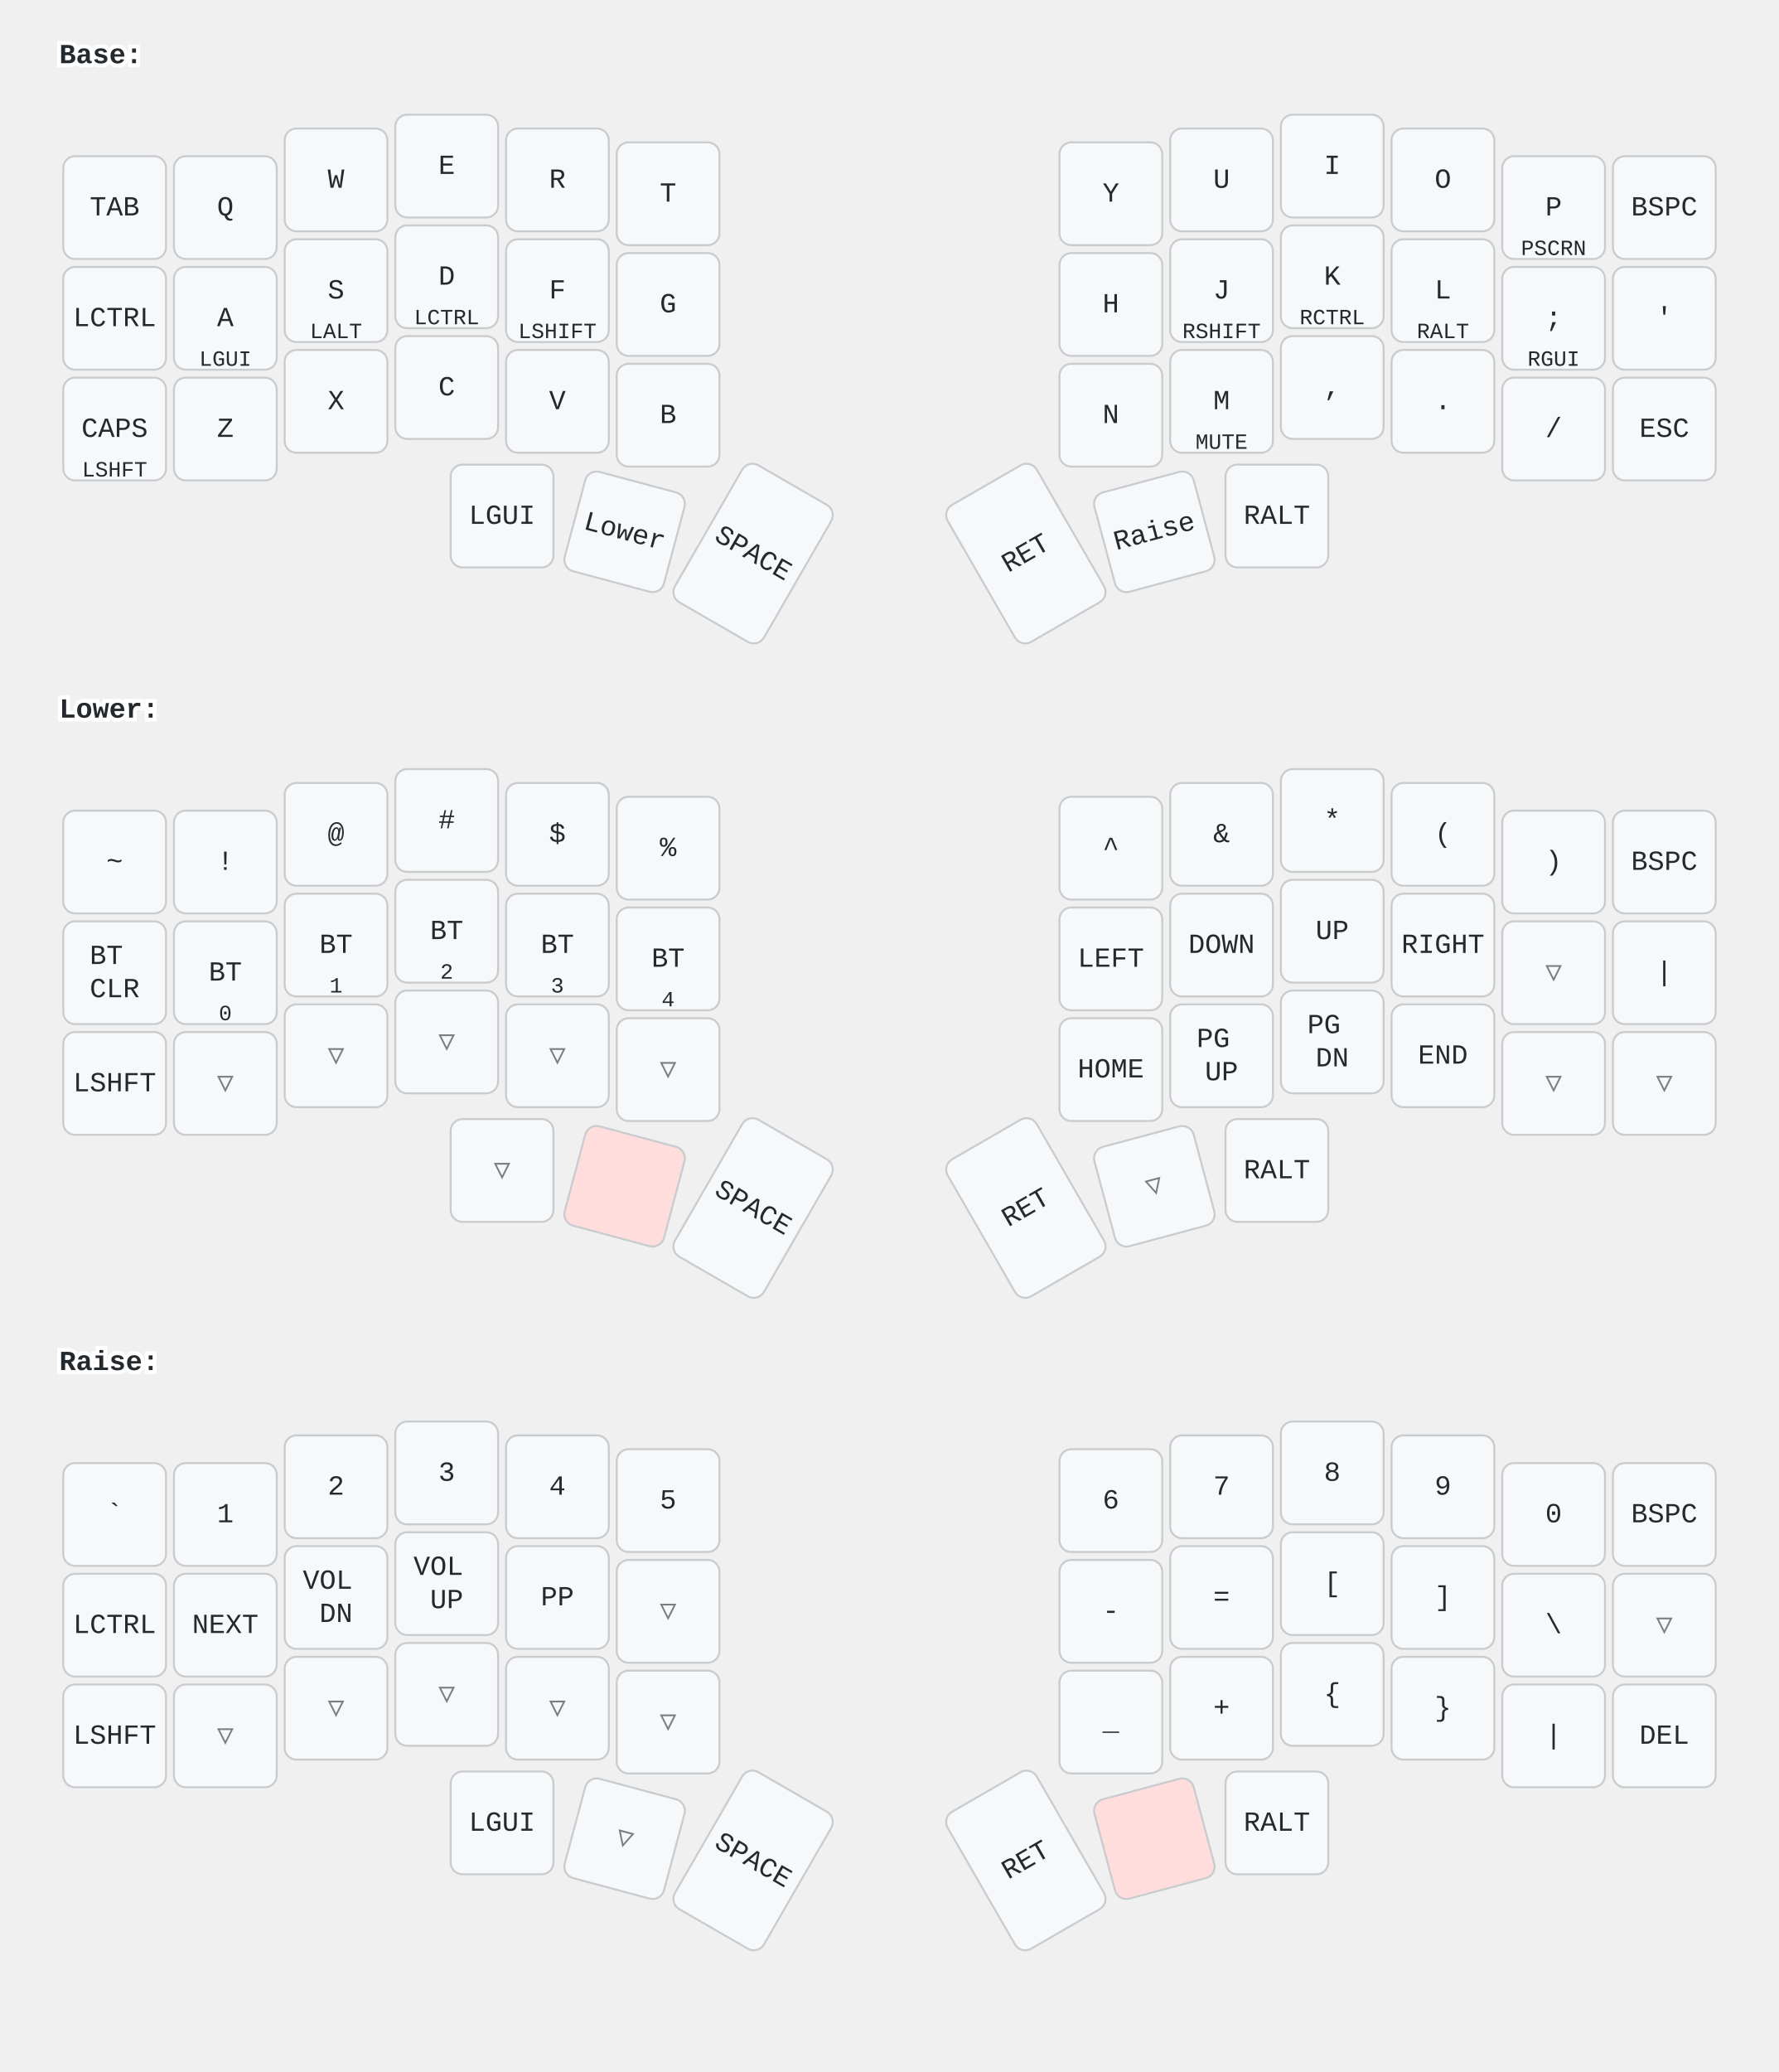
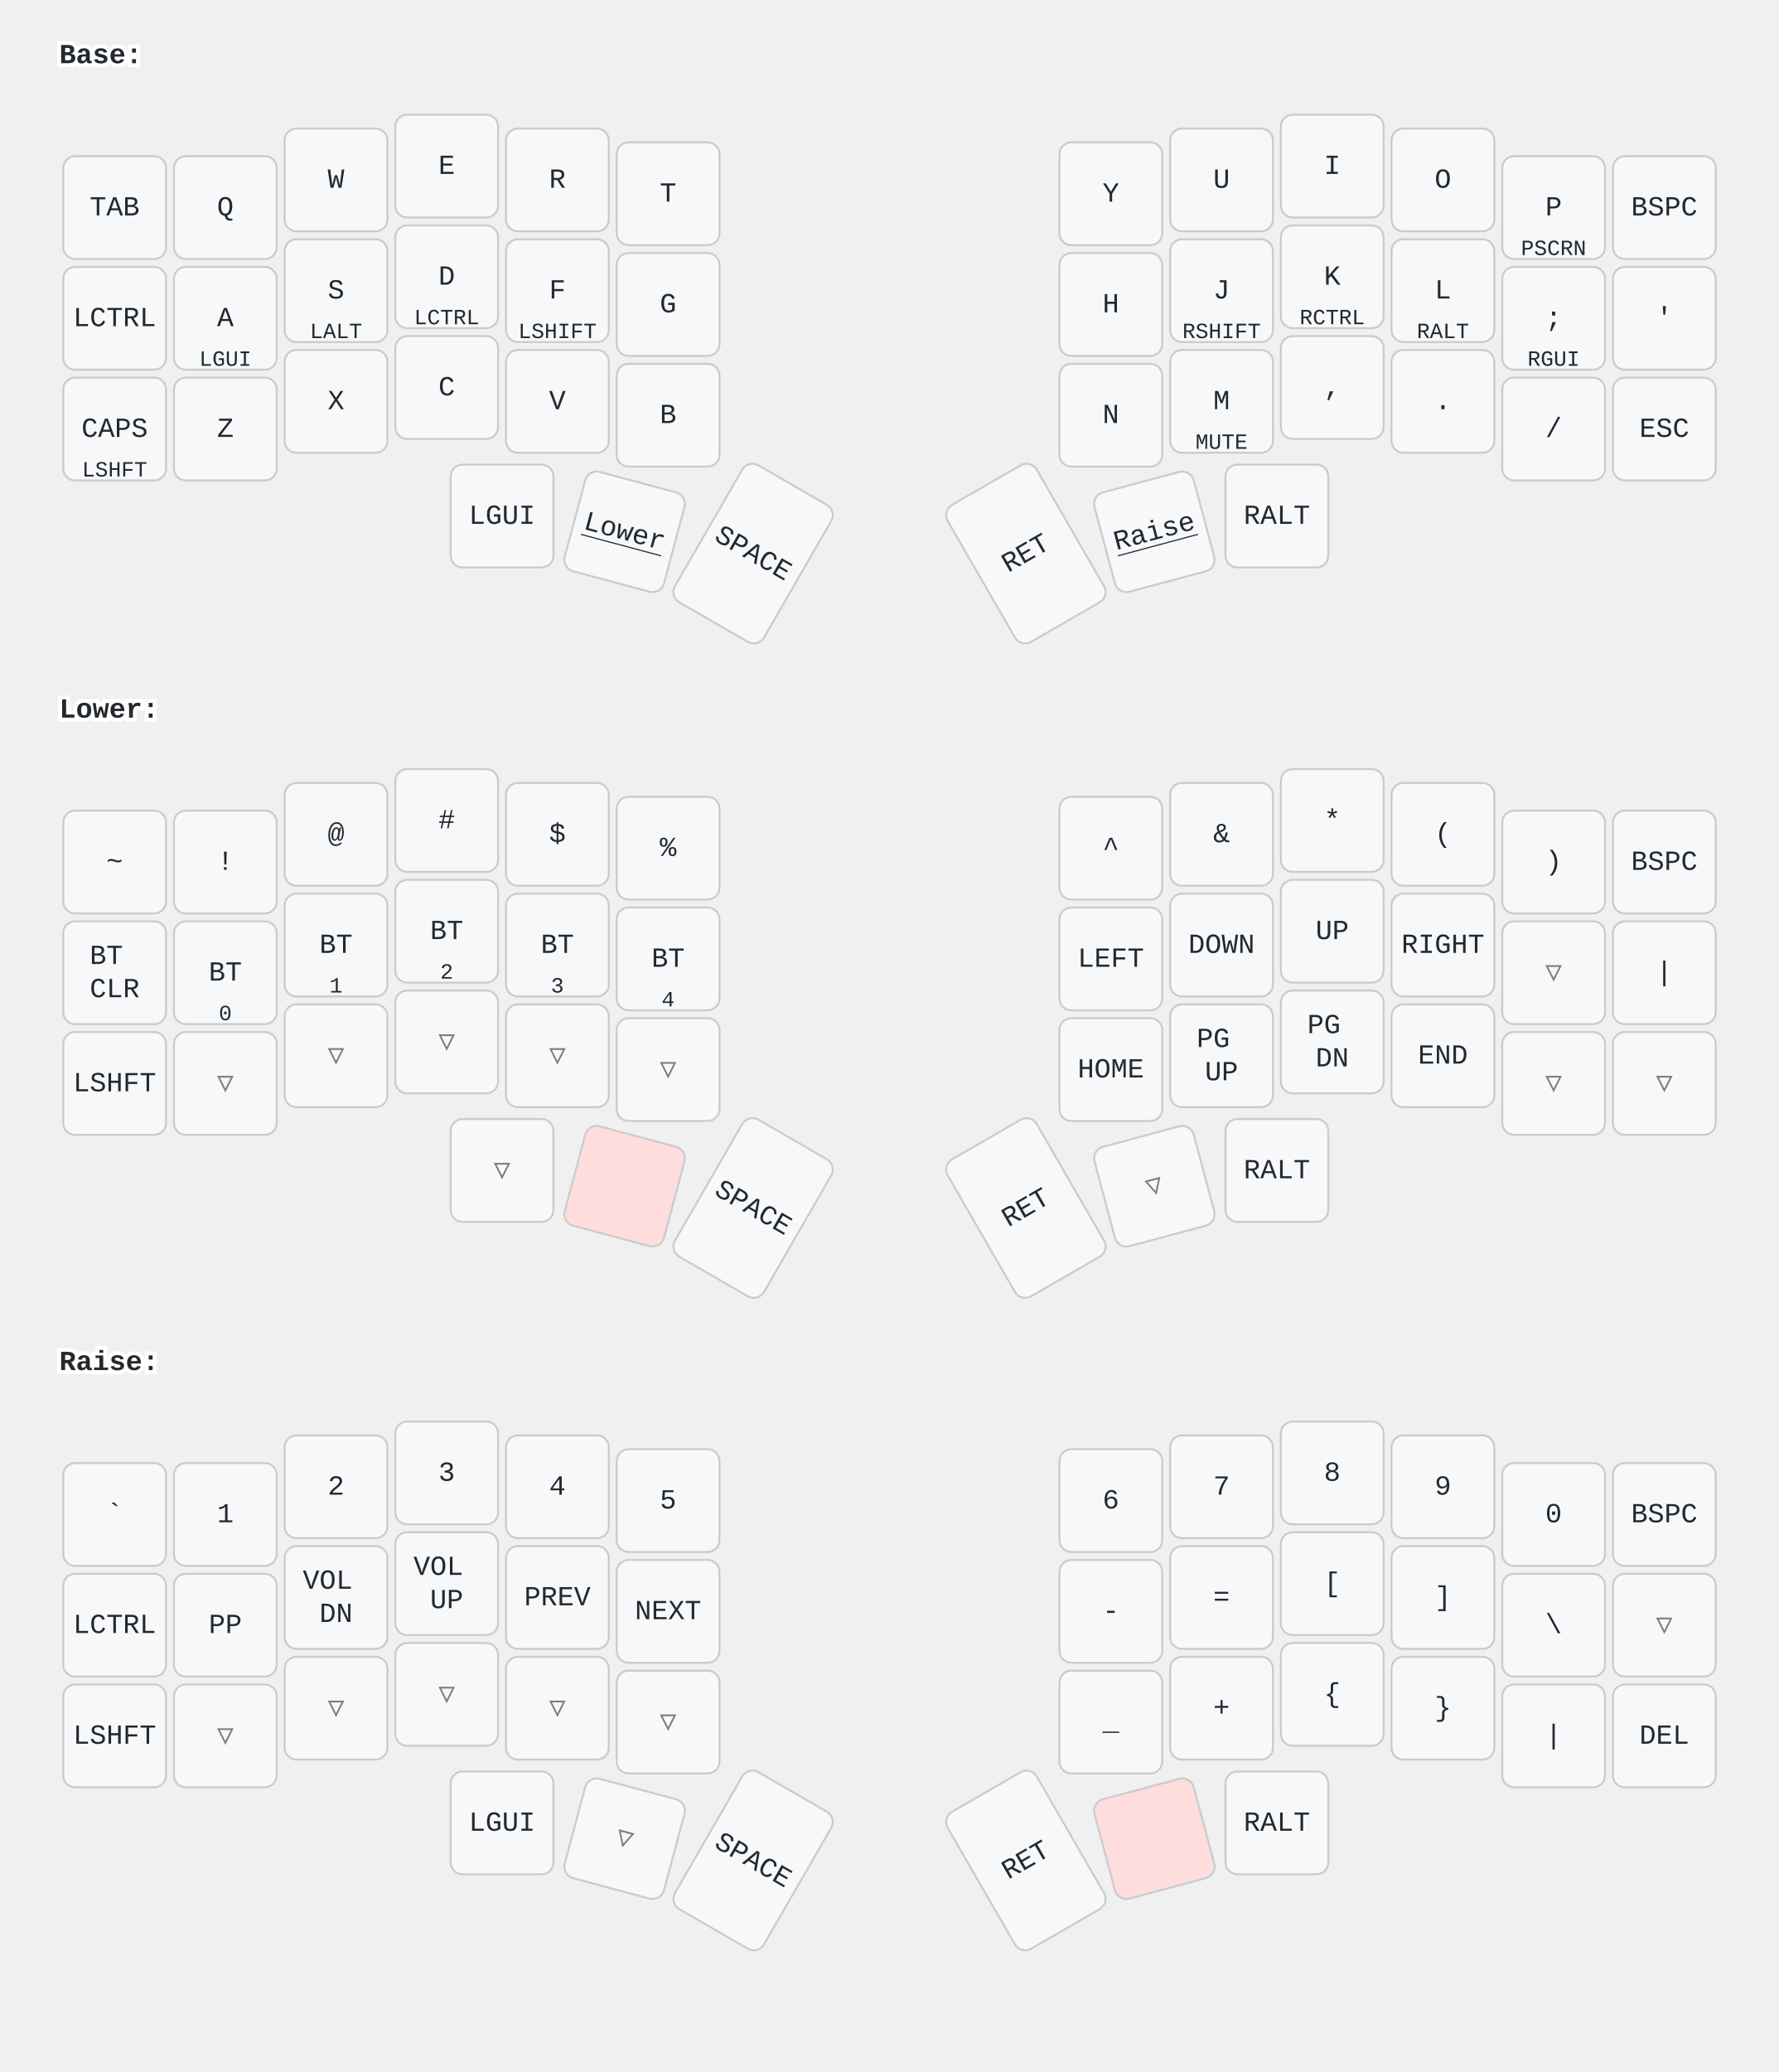
<svg xmlns="http://www.w3.org/2000/svg" width="900" height="1048" viewBox="0 0 900 1048" class="keymap">
  <style>/* inherit to force styles through use tags */
svg path {
    fill: inherit;
}

/* font and background color specifications */
svg.keymap {
    font-family: SFMono-Regular,Consolas,Liberation Mono,Menlo,monospace;
    font-size: 14px;
    font-kerning: normal;
    text-rendering: optimizeLegibility;
    fill: #24292e;
}

/* default key styling */
rect.key {
    fill: #f6f8fa;
}

rect.key, rect.combo {
    stroke: #c9cccf;
    stroke-width: 1;
}

/* default key side styling, only used is draw_key_sides is set */
rect.side {
    filter: brightness(90%);
}

/* color accent for combo boxes */
rect.combo, rect.combo-separate {
    fill: #cdf;
}

/* color accent for held keys */
rect.held, rect.combo.held {
    fill: #fdd;
}

/* color accent for ghost (optional) keys */
rect.ghost, rect.combo.ghost {
    stroke-dasharray: 4, 4;
    stroke-width: 2;
}

text {
    text-anchor: middle;
    dominant-baseline: middle;
}

/* styling for layer labels */
text.label {
    font-weight: bold;
    text-anchor: start;
    stroke: white;
    stroke-width: 4;
    paint-order: stroke;
}

/* styling for optional footer */
text.footer {
    text-anchor: end;
    dominant-baseline: auto;
    stroke: white;
    stroke-width: 4;
    paint-order: stroke;
}

/* styling for combo tap, and key hold/shifted label text */
text.combo, text.hold, text.shifted {
    font-size: 11px;
}

text.hold {
    text-anchor: middle;
    dominant-baseline: auto;
}

text.shifted {
    text-anchor: middle;
    dominant-baseline: hanging;
}

+ text.layer-activator {
+     text-decoration: underline;
+ }
+ 
/* styling for hold/shifted label text in combo box */
text.combo.hold, text.combo.shifted {
    font-size: 8px;
}

/* lighter symbol for transparent keys */
text.trans {
    fill: #7b7e81;
}

/* styling for combo dendrons */
path.combo {
    stroke-width: 1;
    stroke: gray;
    fill: none;
}

/* Start Tabler Icons Cleanup */
/* cannot use height/width with glyphs */
.icon-tabler &gt; path {
    fill: inherit;
    stroke: inherit;
    stroke-width: 2;
}
/* hide tabler's default box */
.icon-tabler &gt; path[stroke="none"][fill="none"] {
    visibility: hidden;
}
/* End Tabler Icons Cleanup */
</style>
  <g transform="translate(30, 0)" class="layer-Base">
-     <text x="0" y="28" class="label">Base:</text>
+     <text x="0" y="28" class="label" id="Base">Base:</text>
    <g transform="translate(0, 56)">
      <g transform="translate(28, 49)" class="key keypos-0">
        <rect rx="6" ry="6" x="-26" y="-26" width="52" height="52" class="key" />
        <text x="0" y="0" class="key tap">TAB</text>
      </g>
      <g transform="translate(84, 49)" class="key keypos-1">
        <rect rx="6" ry="6" x="-26" y="-26" width="52" height="52" class="key" />
        <text x="0" y="0" class="key tap">Q</text>
      </g>
      <g transform="translate(140, 35)" class="key keypos-2">
        <rect rx="6" ry="6" x="-26" y="-26" width="52" height="52" class="key" />
        <text x="0" y="0" class="key tap">W</text>
      </g>
      <g transform="translate(196, 28)" class="key keypos-3">
        <rect rx="6" ry="6" x="-26" y="-26" width="52" height="52" class="key" />
        <text x="0" y="0" class="key tap">E</text>
      </g>
      <g transform="translate(252, 35)" class="key keypos-4">
        <rect rx="6" ry="6" x="-26" y="-26" width="52" height="52" class="key" />
        <text x="0" y="0" class="key tap">R</text>
      </g>
      <g transform="translate(308, 42)" class="key keypos-5">
        <rect rx="6" ry="6" x="-26" y="-26" width="52" height="52" class="key" />
        <text x="0" y="0" class="key tap">T</text>
      </g>
      <g transform="translate(532, 42)" class="key keypos-6">
        <rect rx="6" ry="6" x="-26" y="-26" width="52" height="52" class="key" />
        <text x="0" y="0" class="key tap">Y</text>
      </g>
      <g transform="translate(588, 35)" class="key keypos-7">
        <rect rx="6" ry="6" x="-26" y="-26" width="52" height="52" class="key" />
        <text x="0" y="0" class="key tap">U</text>
      </g>
      <g transform="translate(644, 28)" class="key keypos-8">
        <rect rx="6" ry="6" x="-26" y="-26" width="52" height="52" class="key" />
        <text x="0" y="0" class="key tap">I</text>
      </g>
      <g transform="translate(700, 35)" class="key keypos-9">
        <rect rx="6" ry="6" x="-26" y="-26" width="52" height="52" class="key" />
        <text x="0" y="0" class="key tap">O</text>
      </g>
      <g transform="translate(756, 49)" class="key keypos-10">
        <rect rx="6" ry="6" x="-26" y="-26" width="52" height="52" class="key" />
        <text x="0" y="0" class="key tap">P</text>
        <text x="0" y="24" class="key hold">PSCRN</text>
      </g>
      <g transform="translate(812, 49)" class="key keypos-11">
        <rect rx="6" ry="6" x="-26" y="-26" width="52" height="52" class="key" />
        <text x="0" y="0" class="key tap">BSPC</text>
      </g>
      <g transform="translate(28, 105)" class="key keypos-12">
        <rect rx="6" ry="6" x="-26" y="-26" width="52" height="52" class="key" />
        <text x="0" y="0" class="key tap">LCTRL</text>
      </g>
      <g transform="translate(84, 105)" class="key keypos-13">
        <rect rx="6" ry="6" x="-26" y="-26" width="52" height="52" class="key" />
        <text x="0" y="0" class="key tap">A</text>
        <text x="0" y="24" class="key hold">LGUI</text>
      </g>
      <g transform="translate(140, 91)" class="key keypos-14">
        <rect rx="6" ry="6" x="-26" y="-26" width="52" height="52" class="key" />
        <text x="0" y="0" class="key tap">S</text>
        <text x="0" y="24" class="key hold">LALT</text>
      </g>
      <g transform="translate(196, 84)" class="key keypos-15">
        <rect rx="6" ry="6" x="-26" y="-26" width="52" height="52" class="key" />
        <text x="0" y="0" class="key tap">D</text>
        <text x="0" y="24" class="key hold">LCTRL</text>
      </g>
      <g transform="translate(252, 91)" class="key keypos-16">
        <rect rx="6" ry="6" x="-26" y="-26" width="52" height="52" class="key" />
        <text x="0" y="0" class="key tap">F</text>
        <text x="0" y="24" class="key hold">LSHIFT</text>
      </g>
      <g transform="translate(308, 98)" class="key keypos-17">
        <rect rx="6" ry="6" x="-26" y="-26" width="52" height="52" class="key" />
        <text x="0" y="0" class="key tap">G</text>
      </g>
      <g transform="translate(532, 98)" class="key keypos-18">
        <rect rx="6" ry="6" x="-26" y="-26" width="52" height="52" class="key" />
        <text x="0" y="0" class="key tap">H</text>
      </g>
      <g transform="translate(588, 91)" class="key keypos-19">
        <rect rx="6" ry="6" x="-26" y="-26" width="52" height="52" class="key" />
        <text x="0" y="0" class="key tap">J</text>
        <text x="0" y="24" class="key hold">RSHIFT</text>
      </g>
      <g transform="translate(644, 84)" class="key keypos-20">
        <rect rx="6" ry="6" x="-26" y="-26" width="52" height="52" class="key" />
        <text x="0" y="0" class="key tap">K</text>
        <text x="0" y="24" class="key hold">RCTRL</text>
      </g>
      <g transform="translate(700, 91)" class="key keypos-21">
        <rect rx="6" ry="6" x="-26" y="-26" width="52" height="52" class="key" />
        <text x="0" y="0" class="key tap">L</text>
        <text x="0" y="24" class="key hold">RALT</text>
      </g>
      <g transform="translate(756, 105)" class="key keypos-22">
        <rect rx="6" ry="6" x="-26" y="-26" width="52" height="52" class="key" />
        <text x="0" y="0" class="key tap">;</text>
        <text x="0" y="24" class="key hold">RGUI</text>
      </g>
      <g transform="translate(812, 105)" class="key keypos-23">
        <rect rx="6" ry="6" x="-26" y="-26" width="52" height="52" class="key" />
        <text x="0" y="0" class="key tap">'</text>
      </g>
      <g transform="translate(28, 161)" class="key keypos-24">
        <rect rx="6" ry="6" x="-26" y="-26" width="52" height="52" class="key" />
        <text x="0" y="0" class="key tap">CAPS</text>
        <text x="0" y="24" class="key hold">LSHFT</text>
      </g>
      <g transform="translate(84, 161)" class="key keypos-25">
        <rect rx="6" ry="6" x="-26" y="-26" width="52" height="52" class="key" />
        <text x="0" y="0" class="key tap">Z</text>
      </g>
      <g transform="translate(140, 147)" class="key keypos-26">
        <rect rx="6" ry="6" x="-26" y="-26" width="52" height="52" class="key" />
        <text x="0" y="0" class="key tap">X</text>
      </g>
      <g transform="translate(196, 140)" class="key keypos-27">
        <rect rx="6" ry="6" x="-26" y="-26" width="52" height="52" class="key" />
        <text x="0" y="0" class="key tap">C</text>
      </g>
      <g transform="translate(252, 147)" class="key keypos-28">
        <rect rx="6" ry="6" x="-26" y="-26" width="52" height="52" class="key" />
        <text x="0" y="0" class="key tap">V</text>
      </g>
      <g transform="translate(308, 154)" class="key keypos-29">
        <rect rx="6" ry="6" x="-26" y="-26" width="52" height="52" class="key" />
        <text x="0" y="0" class="key tap">B</text>
      </g>
      <g transform="translate(532, 154)" class="key keypos-30">
        <rect rx="6" ry="6" x="-26" y="-26" width="52" height="52" class="key" />
        <text x="0" y="0" class="key tap">N</text>
      </g>
      <g transform="translate(588, 147)" class="key keypos-31">
        <rect rx="6" ry="6" x="-26" y="-26" width="52" height="52" class="key" />
        <text x="0" y="0" class="key tap">M</text>
        <text x="0" y="24" class="key hold">MUTE</text>
      </g>
      <g transform="translate(644, 140)" class="key keypos-32">
        <rect rx="6" ry="6" x="-26" y="-26" width="52" height="52" class="key" />
        <text x="0" y="0" class="key tap">,</text>
      </g>
      <g transform="translate(700, 147)" class="key keypos-33">
        <rect rx="6" ry="6" x="-26" y="-26" width="52" height="52" class="key" />
        <text x="0" y="0" class="key tap">.</text>
      </g>
      <g transform="translate(756, 161)" class="key keypos-34">
        <rect rx="6" ry="6" x="-26" y="-26" width="52" height="52" class="key" />
        <text x="0" y="0" class="key tap">/</text>
      </g>
      <g transform="translate(812, 161)" class="key keypos-35">
        <rect rx="6" ry="6" x="-26" y="-26" width="52" height="52" class="key" />
        <text x="0" y="0" class="key tap">ESC</text>
      </g>
      <g transform="translate(224, 205)" class="key keypos-36">
        <rect rx="6" ry="6" x="-26" y="-26" width="52" height="52" class="key" />
        <text x="0" y="0" class="key tap">LGUI</text>
      </g>
      <g transform="translate(286, 213) rotate(15.0)" class="key keypos-37">
        <rect rx="6" ry="6" x="-26" y="-26" width="52" height="52" class="key" />
-         <text x="0" y="0" class="key tap">Lower</text>
+         <a href="#Lower">
+           <text x="0" y="0" class="key tap layer-activator">Lower</text>
+         </a>
      </g>
      <g transform="translate(351, 224) rotate(30.0)" class="key keypos-38">
        <rect rx="6" ry="6" x="-26" y="-40" width="52" height="80" class="key" />
        <text x="0" y="0" class="key tap">SPACE</text>
      </g>
      <g transform="translate(489, 224) rotate(-30.0)" class="key keypos-39">
        <rect rx="6" ry="6" x="-26" y="-40" width="52" height="80" class="key" />
        <text x="0" y="0" class="key tap">RET</text>
      </g>
      <g transform="translate(554, 213) rotate(-15.0)" class="key keypos-40">
        <rect rx="6" ry="6" x="-26" y="-26" width="52" height="52" class="key" />
-         <text x="0" y="0" class="key tap">Raise</text>
+         <a href="#Raise">
+           <text x="0" y="0" class="key tap layer-activator">Raise</text>
+         </a>
      </g>
      <g transform="translate(616, 205)" class="key keypos-41">
        <rect rx="6" ry="6" x="-26" y="-26" width="52" height="52" class="key" />
        <text x="0" y="0" class="key tap">RALT</text>
      </g>
    </g>
  </g>
  <g transform="translate(30, 331)" class="layer-Lower">
-     <text x="0" y="28" class="label">Lower:</text>
+     <text x="0" y="28" class="label" id="Lower">Lower:</text>
    <g transform="translate(0, 56)">
      <g transform="translate(28, 49)" class="key keypos-0">
        <rect rx="6" ry="6" x="-26" y="-26" width="52" height="52" class="key" />
        <text x="0" y="0" class="key tap">~</text>
      </g>
      <g transform="translate(84, 49)" class="key keypos-1">
        <rect rx="6" ry="6" x="-26" y="-26" width="52" height="52" class="key" />
        <text x="0" y="0" class="key tap">!</text>
      </g>
      <g transform="translate(140, 35)" class="key keypos-2">
        <rect rx="6" ry="6" x="-26" y="-26" width="52" height="52" class="key" />
        <text x="0" y="0" class="key tap">@</text>
      </g>
      <g transform="translate(196, 28)" class="key keypos-3">
        <rect rx="6" ry="6" x="-26" y="-26" width="52" height="52" class="key" />
        <text x="0" y="0" class="key tap">#</text>
      </g>
      <g transform="translate(252, 35)" class="key keypos-4">
        <rect rx="6" ry="6" x="-26" y="-26" width="52" height="52" class="key" />
        <text x="0" y="0" class="key tap">$</text>
      </g>
      <g transform="translate(308, 42)" class="key keypos-5">
        <rect rx="6" ry="6" x="-26" y="-26" width="52" height="52" class="key" />
        <text x="0" y="0" class="key tap">%</text>
      </g>
      <g transform="translate(532, 42)" class="key keypos-6">
        <rect rx="6" ry="6" x="-26" y="-26" width="52" height="52" class="key" />
        <text x="0" y="0" class="key tap">^</text>
      </g>
      <g transform="translate(588, 35)" class="key keypos-7">
        <rect rx="6" ry="6" x="-26" y="-26" width="52" height="52" class="key" />
        <text x="0" y="0" class="key tap">&amp;</text>
      </g>
      <g transform="translate(644, 28)" class="key keypos-8">
        <rect rx="6" ry="6" x="-26" y="-26" width="52" height="52" class="key" />
        <text x="0" y="0" class="key tap">*</text>
      </g>
      <g transform="translate(700, 35)" class="key keypos-9">
        <rect rx="6" ry="6" x="-26" y="-26" width="52" height="52" class="key" />
        <text x="0" y="0" class="key tap">(</text>
      </g>
      <g transform="translate(756, 49)" class="key keypos-10">
        <rect rx="6" ry="6" x="-26" y="-26" width="52" height="52" class="key" />
        <text x="0" y="0" class="key tap">)</text>
      </g>
      <g transform="translate(812, 49)" class="key keypos-11">
        <rect rx="6" ry="6" x="-26" y="-26" width="52" height="52" class="key" />
        <text x="0" y="0" class="key tap">BSPC</text>
      </g>
      <g transform="translate(28, 105)" class="key keypos-12">
        <rect rx="6" ry="6" x="-26" y="-26" width="52" height="52" class="key" />
        <text x="0" y="0" class="key tap">
          <tspan x="0" dy="-0.6em">BT</tspan>
          <tspan x="0" dy="1.2em">CLR</tspan>
        </text>
      </g>
      <g transform="translate(84, 105)" class="key keypos-13">
        <rect rx="6" ry="6" x="-26" y="-26" width="52" height="52" class="key" />
        <text x="0" y="0" class="key tap">BT</text>
        <text x="0" y="24" class="key hold">0</text>
      </g>
      <g transform="translate(140, 91)" class="key keypos-14">
        <rect rx="6" ry="6" x="-26" y="-26" width="52" height="52" class="key" />
        <text x="0" y="0" class="key tap">BT</text>
        <text x="0" y="24" class="key hold">1</text>
      </g>
      <g transform="translate(196, 84)" class="key keypos-15">
        <rect rx="6" ry="6" x="-26" y="-26" width="52" height="52" class="key" />
        <text x="0" y="0" class="key tap">BT</text>
        <text x="0" y="24" class="key hold">2</text>
      </g>
      <g transform="translate(252, 91)" class="key keypos-16">
        <rect rx="6" ry="6" x="-26" y="-26" width="52" height="52" class="key" />
        <text x="0" y="0" class="key tap">BT</text>
        <text x="0" y="24" class="key hold">3</text>
      </g>
      <g transform="translate(308, 98)" class="key keypos-17">
        <rect rx="6" ry="6" x="-26" y="-26" width="52" height="52" class="key" />
        <text x="0" y="0" class="key tap">BT</text>
        <text x="0" y="24" class="key hold">4</text>
      </g>
      <g transform="translate(532, 98)" class="key keypos-18">
        <rect rx="6" ry="6" x="-26" y="-26" width="52" height="52" class="key" />
        <text x="0" y="0" class="key tap">LEFT</text>
      </g>
      <g transform="translate(588, 91)" class="key keypos-19">
        <rect rx="6" ry="6" x="-26" y="-26" width="52" height="52" class="key" />
        <text x="0" y="0" class="key tap">DOWN</text>
      </g>
      <g transform="translate(644, 84)" class="key keypos-20">
        <rect rx="6" ry="6" x="-26" y="-26" width="52" height="52" class="key" />
        <text x="0" y="0" class="key tap">UP</text>
      </g>
      <g transform="translate(700, 91)" class="key keypos-21">
        <rect rx="6" ry="6" x="-26" y="-26" width="52" height="52" class="key" />
        <text x="0" y="0" class="key tap">RIGHT</text>
      </g>
      <g transform="translate(756, 105)" class="key trans keypos-22">
        <rect rx="6" ry="6" x="-26" y="-26" width="52" height="52" class="key trans" />
        <text x="0" y="0" class="key trans tap">▽</text>
      </g>
      <g transform="translate(812, 105)" class="key keypos-23">
        <rect rx="6" ry="6" x="-26" y="-26" width="52" height="52" class="key" />
        <text x="0" y="0" class="key tap">|</text>
      </g>
      <g transform="translate(28, 161)" class="key keypos-24">
        <rect rx="6" ry="6" x="-26" y="-26" width="52" height="52" class="key" />
        <text x="0" y="0" class="key tap">LSHFT</text>
      </g>
      <g transform="translate(84, 161)" class="key trans keypos-25">
        <rect rx="6" ry="6" x="-26" y="-26" width="52" height="52" class="key trans" />
        <text x="0" y="0" class="key trans tap">▽</text>
      </g>
      <g transform="translate(140, 147)" class="key trans keypos-26">
        <rect rx="6" ry="6" x="-26" y="-26" width="52" height="52" class="key trans" />
        <text x="0" y="0" class="key trans tap">▽</text>
      </g>
      <g transform="translate(196, 140)" class="key trans keypos-27">
        <rect rx="6" ry="6" x="-26" y="-26" width="52" height="52" class="key trans" />
        <text x="0" y="0" class="key trans tap">▽</text>
      </g>
      <g transform="translate(252, 147)" class="key trans keypos-28">
        <rect rx="6" ry="6" x="-26" y="-26" width="52" height="52" class="key trans" />
        <text x="0" y="0" class="key trans tap">▽</text>
      </g>
      <g transform="translate(308, 154)" class="key trans keypos-29">
        <rect rx="6" ry="6" x="-26" y="-26" width="52" height="52" class="key trans" />
        <text x="0" y="0" class="key trans tap">▽</text>
      </g>
      <g transform="translate(532, 154)" class="key keypos-30">
        <rect rx="6" ry="6" x="-26" y="-26" width="52" height="52" class="key" />
        <text x="0" y="0" class="key tap">HOME</text>
      </g>
      <g transform="translate(588, 147)" class="key keypos-31">
        <rect rx="6" ry="6" x="-26" y="-26" width="52" height="52" class="key" />
        <text x="0" y="0" class="key tap">
          <tspan x="0" dy="-0.6em">PG</tspan>
          <tspan x="0" dy="1.2em">UP</tspan>
        </text>
      </g>
      <g transform="translate(644, 140)" class="key keypos-32">
        <rect rx="6" ry="6" x="-26" y="-26" width="52" height="52" class="key" />
        <text x="0" y="0" class="key tap">
          <tspan x="0" dy="-0.6em">PG</tspan>
          <tspan x="0" dy="1.2em">DN</tspan>
        </text>
      </g>
      <g transform="translate(700, 147)" class="key keypos-33">
        <rect rx="6" ry="6" x="-26" y="-26" width="52" height="52" class="key" />
        <text x="0" y="0" class="key tap">END</text>
      </g>
      <g transform="translate(756, 161)" class="key trans keypos-34">
        <rect rx="6" ry="6" x="-26" y="-26" width="52" height="52" class="key trans" />
        <text x="0" y="0" class="key trans tap">▽</text>
      </g>
      <g transform="translate(812, 161)" class="key trans keypos-35">
        <rect rx="6" ry="6" x="-26" y="-26" width="52" height="52" class="key trans" />
        <text x="0" y="0" class="key trans tap">▽</text>
      </g>
      <g transform="translate(224, 205)" class="key trans keypos-36">
        <rect rx="6" ry="6" x="-26" y="-26" width="52" height="52" class="key trans" />
        <text x="0" y="0" class="key trans tap">▽</text>
      </g>
      <g transform="translate(286, 213) rotate(15.0)" class="key held keypos-37">
        <rect rx="6" ry="6" x="-26" y="-26" width="52" height="52" class="key held" />
      </g>
      <g transform="translate(351, 224) rotate(30.0)" class="key keypos-38">
        <rect rx="6" ry="6" x="-26" y="-40" width="52" height="80" class="key" />
        <text x="0" y="0" class="key tap">SPACE</text>
      </g>
      <g transform="translate(489, 224) rotate(-30.0)" class="key keypos-39">
        <rect rx="6" ry="6" x="-26" y="-40" width="52" height="80" class="key" />
        <text x="0" y="0" class="key tap">RET</text>
      </g>
      <g transform="translate(554, 213) rotate(-15.0)" class="key trans keypos-40">
        <rect rx="6" ry="6" x="-26" y="-26" width="52" height="52" class="key trans" />
        <text x="0" y="0" class="key trans tap">▽</text>
      </g>
      <g transform="translate(616, 205)" class="key keypos-41">
        <rect rx="6" ry="6" x="-26" y="-26" width="52" height="52" class="key" />
        <text x="0" y="0" class="key tap">RALT</text>
      </g>
    </g>
  </g>
  <g transform="translate(30, 661)" class="layer-Raise">
-     <text x="0" y="28" class="label">Raise:</text>
+     <text x="0" y="28" class="label" id="Raise">Raise:</text>
    <g transform="translate(0, 56)">
      <g transform="translate(28, 49)" class="key keypos-0">
        <rect rx="6" ry="6" x="-26" y="-26" width="52" height="52" class="key" />
        <text x="0" y="0" class="key tap">`</text>
      </g>
      <g transform="translate(84, 49)" class="key keypos-1">
        <rect rx="6" ry="6" x="-26" y="-26" width="52" height="52" class="key" />
        <text x="0" y="0" class="key tap">1</text>
      </g>
      <g transform="translate(140, 35)" class="key keypos-2">
        <rect rx="6" ry="6" x="-26" y="-26" width="52" height="52" class="key" />
        <text x="0" y="0" class="key tap">2</text>
      </g>
      <g transform="translate(196, 28)" class="key keypos-3">
        <rect rx="6" ry="6" x="-26" y="-26" width="52" height="52" class="key" />
        <text x="0" y="0" class="key tap">3</text>
      </g>
      <g transform="translate(252, 35)" class="key keypos-4">
        <rect rx="6" ry="6" x="-26" y="-26" width="52" height="52" class="key" />
        <text x="0" y="0" class="key tap">4</text>
      </g>
      <g transform="translate(308, 42)" class="key keypos-5">
        <rect rx="6" ry="6" x="-26" y="-26" width="52" height="52" class="key" />
        <text x="0" y="0" class="key tap">5</text>
      </g>
      <g transform="translate(532, 42)" class="key keypos-6">
        <rect rx="6" ry="6" x="-26" y="-26" width="52" height="52" class="key" />
        <text x="0" y="0" class="key tap">6</text>
      </g>
      <g transform="translate(588, 35)" class="key keypos-7">
        <rect rx="6" ry="6" x="-26" y="-26" width="52" height="52" class="key" />
        <text x="0" y="0" class="key tap">7</text>
      </g>
      <g transform="translate(644, 28)" class="key keypos-8">
        <rect rx="6" ry="6" x="-26" y="-26" width="52" height="52" class="key" />
        <text x="0" y="0" class="key tap">8</text>
      </g>
      <g transform="translate(700, 35)" class="key keypos-9">
        <rect rx="6" ry="6" x="-26" y="-26" width="52" height="52" class="key" />
        <text x="0" y="0" class="key tap">9</text>
      </g>
      <g transform="translate(756, 49)" class="key keypos-10">
        <rect rx="6" ry="6" x="-26" y="-26" width="52" height="52" class="key" />
        <text x="0" y="0" class="key tap">0</text>
      </g>
      <g transform="translate(812, 49)" class="key keypos-11">
        <rect rx="6" ry="6" x="-26" y="-26" width="52" height="52" class="key" />
        <text x="0" y="0" class="key tap">BSPC</text>
      </g>
      <g transform="translate(28, 105)" class="key keypos-12">
        <rect rx="6" ry="6" x="-26" y="-26" width="52" height="52" class="key" />
        <text x="0" y="0" class="key tap">LCTRL</text>
      </g>
      <g transform="translate(84, 105)" class="key keypos-13">
        <rect rx="6" ry="6" x="-26" y="-26" width="52" height="52" class="key" />
-         <text x="0" y="0" class="key tap">NEXT</text>
+         <text x="0" y="0" class="key tap">PP</text>
      </g>
      <g transform="translate(140, 91)" class="key keypos-14">
        <rect rx="6" ry="6" x="-26" y="-26" width="52" height="52" class="key" />
        <text x="0" y="0" class="key tap">
          <tspan x="0" dy="-0.6em">VOL</tspan>
          <tspan x="0" dy="1.2em">DN</tspan>
        </text>
      </g>
      <g transform="translate(196, 84)" class="key keypos-15">
        <rect rx="6" ry="6" x="-26" y="-26" width="52" height="52" class="key" />
        <text x="0" y="0" class="key tap">
          <tspan x="0" dy="-0.6em">VOL</tspan>
          <tspan x="0" dy="1.2em">UP</tspan>
        </text>
      </g>
      <g transform="translate(252, 91)" class="key keypos-16">
        <rect rx="6" ry="6" x="-26" y="-26" width="52" height="52" class="key" />
-         <text x="0" y="0" class="key tap">PP</text>
-       </g>
-       <g transform="translate(308, 98)" class="key trans keypos-17">
-         <rect rx="6" ry="6" x="-26" y="-26" width="52" height="52" class="key trans" />
-         <text x="0" y="0" class="key trans tap">▽</text>
+         <text x="0" y="0" class="key tap">PREV</text>
+       </g>
+       <g transform="translate(308, 98)" class="key keypos-17">
+         <rect rx="6" ry="6" x="-26" y="-26" width="52" height="52" class="key" />
+         <text x="0" y="0" class="key tap">NEXT</text>
      </g>
      <g transform="translate(532, 98)" class="key keypos-18">
        <rect rx="6" ry="6" x="-26" y="-26" width="52" height="52" class="key" />
        <text x="0" y="0" class="key tap">-</text>
      </g>
      <g transform="translate(588, 91)" class="key keypos-19">
        <rect rx="6" ry="6" x="-26" y="-26" width="52" height="52" class="key" />
        <text x="0" y="0" class="key tap">=</text>
      </g>
      <g transform="translate(644, 84)" class="key keypos-20">
        <rect rx="6" ry="6" x="-26" y="-26" width="52" height="52" class="key" />
        <text x="0" y="0" class="key tap">[</text>
      </g>
      <g transform="translate(700, 91)" class="key keypos-21">
        <rect rx="6" ry="6" x="-26" y="-26" width="52" height="52" class="key" />
        <text x="0" y="0" class="key tap">]</text>
      </g>
      <g transform="translate(756, 105)" class="key keypos-22">
        <rect rx="6" ry="6" x="-26" y="-26" width="52" height="52" class="key" />
        <text x="0" y="0" class="key tap">\</text>
      </g>
      <g transform="translate(812, 105)" class="key trans keypos-23">
        <rect rx="6" ry="6" x="-26" y="-26" width="52" height="52" class="key trans" />
        <text x="0" y="0" class="key trans tap">▽</text>
      </g>
      <g transform="translate(28, 161)" class="key keypos-24">
        <rect rx="6" ry="6" x="-26" y="-26" width="52" height="52" class="key" />
        <text x="0" y="0" class="key tap">LSHFT</text>
      </g>
      <g transform="translate(84, 161)" class="key trans keypos-25">
        <rect rx="6" ry="6" x="-26" y="-26" width="52" height="52" class="key trans" />
        <text x="0" y="0" class="key trans tap">▽</text>
      </g>
      <g transform="translate(140, 147)" class="key trans keypos-26">
        <rect rx="6" ry="6" x="-26" y="-26" width="52" height="52" class="key trans" />
        <text x="0" y="0" class="key trans tap">▽</text>
      </g>
      <g transform="translate(196, 140)" class="key trans keypos-27">
        <rect rx="6" ry="6" x="-26" y="-26" width="52" height="52" class="key trans" />
        <text x="0" y="0" class="key trans tap">▽</text>
      </g>
      <g transform="translate(252, 147)" class="key trans keypos-28">
        <rect rx="6" ry="6" x="-26" y="-26" width="52" height="52" class="key trans" />
        <text x="0" y="0" class="key trans tap">▽</text>
      </g>
      <g transform="translate(308, 154)" class="key trans keypos-29">
        <rect rx="6" ry="6" x="-26" y="-26" width="52" height="52" class="key trans" />
        <text x="0" y="0" class="key trans tap">▽</text>
      </g>
      <g transform="translate(532, 154)" class="key keypos-30">
        <rect rx="6" ry="6" x="-26" y="-26" width="52" height="52" class="key" />
        <text x="0" y="0" class="key tap">_</text>
      </g>
      <g transform="translate(588, 147)" class="key keypos-31">
        <rect rx="6" ry="6" x="-26" y="-26" width="52" height="52" class="key" />
        <text x="0" y="0" class="key tap">+</text>
      </g>
      <g transform="translate(644, 140)" class="key keypos-32">
        <rect rx="6" ry="6" x="-26" y="-26" width="52" height="52" class="key" />
        <text x="0" y="0" class="key tap">{</text>
      </g>
      <g transform="translate(700, 147)" class="key keypos-33">
        <rect rx="6" ry="6" x="-26" y="-26" width="52" height="52" class="key" />
        <text x="0" y="0" class="key tap">}</text>
      </g>
      <g transform="translate(756, 161)" class="key keypos-34">
        <rect rx="6" ry="6" x="-26" y="-26" width="52" height="52" class="key" />
        <text x="0" y="0" class="key tap">|</text>
      </g>
      <g transform="translate(812, 161)" class="key keypos-35">
        <rect rx="6" ry="6" x="-26" y="-26" width="52" height="52" class="key" />
        <text x="0" y="0" class="key tap">DEL</text>
      </g>
      <g transform="translate(224, 205)" class="key keypos-36">
        <rect rx="6" ry="6" x="-26" y="-26" width="52" height="52" class="key" />
        <text x="0" y="0" class="key tap">LGUI</text>
      </g>
      <g transform="translate(286, 213) rotate(15.0)" class="key trans keypos-37">
        <rect rx="6" ry="6" x="-26" y="-26" width="52" height="52" class="key trans" />
        <text x="0" y="0" class="key trans tap">▽</text>
      </g>
      <g transform="translate(351, 224) rotate(30.0)" class="key keypos-38">
        <rect rx="6" ry="6" x="-26" y="-40" width="52" height="80" class="key" />
        <text x="0" y="0" class="key tap">SPACE</text>
      </g>
      <g transform="translate(489, 224) rotate(-30.0)" class="key keypos-39">
        <rect rx="6" ry="6" x="-26" y="-40" width="52" height="80" class="key" />
        <text x="0" y="0" class="key tap">RET</text>
      </g>
      <g transform="translate(554, 213) rotate(-15.0)" class="key held keypos-40">
        <rect rx="6" ry="6" x="-26" y="-26" width="52" height="52" class="key held" />
      </g>
      <g transform="translate(616, 205)" class="key keypos-41">
        <rect rx="6" ry="6" x="-26" y="-26" width="52" height="52" class="key" />
        <text x="0" y="0" class="key tap">RALT</text>
      </g>
    </g>
  </g>
</svg>
